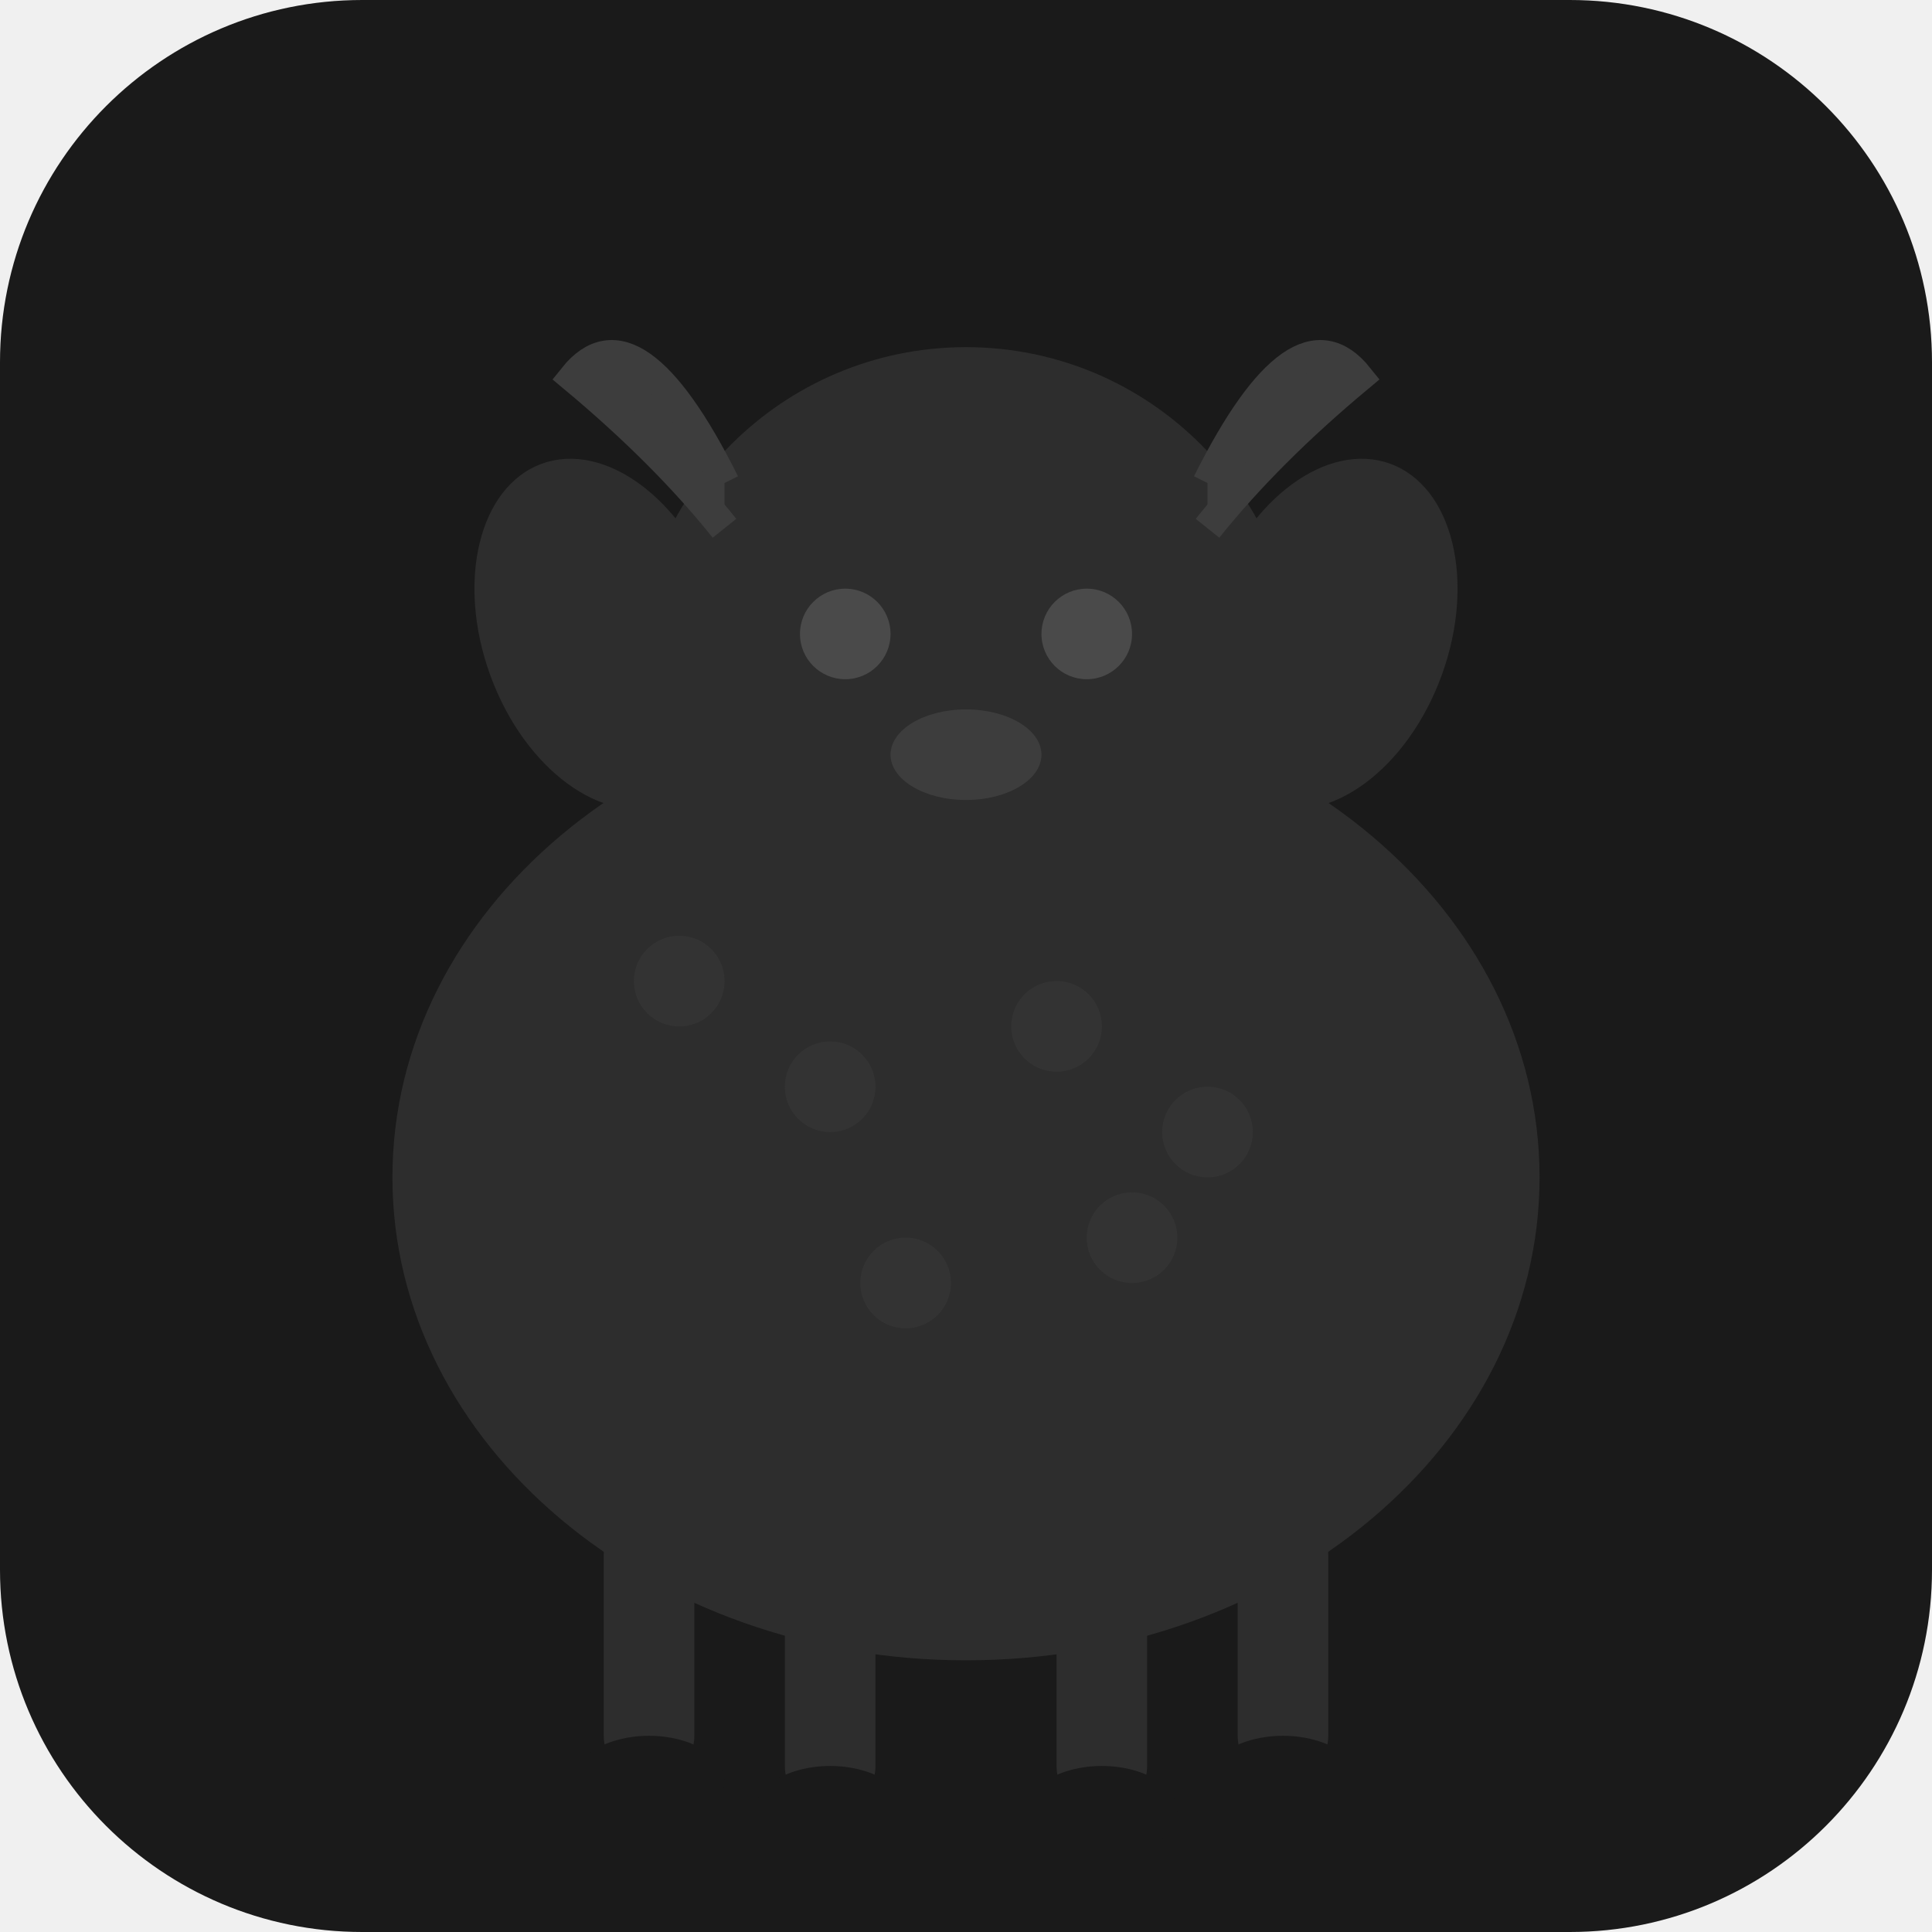
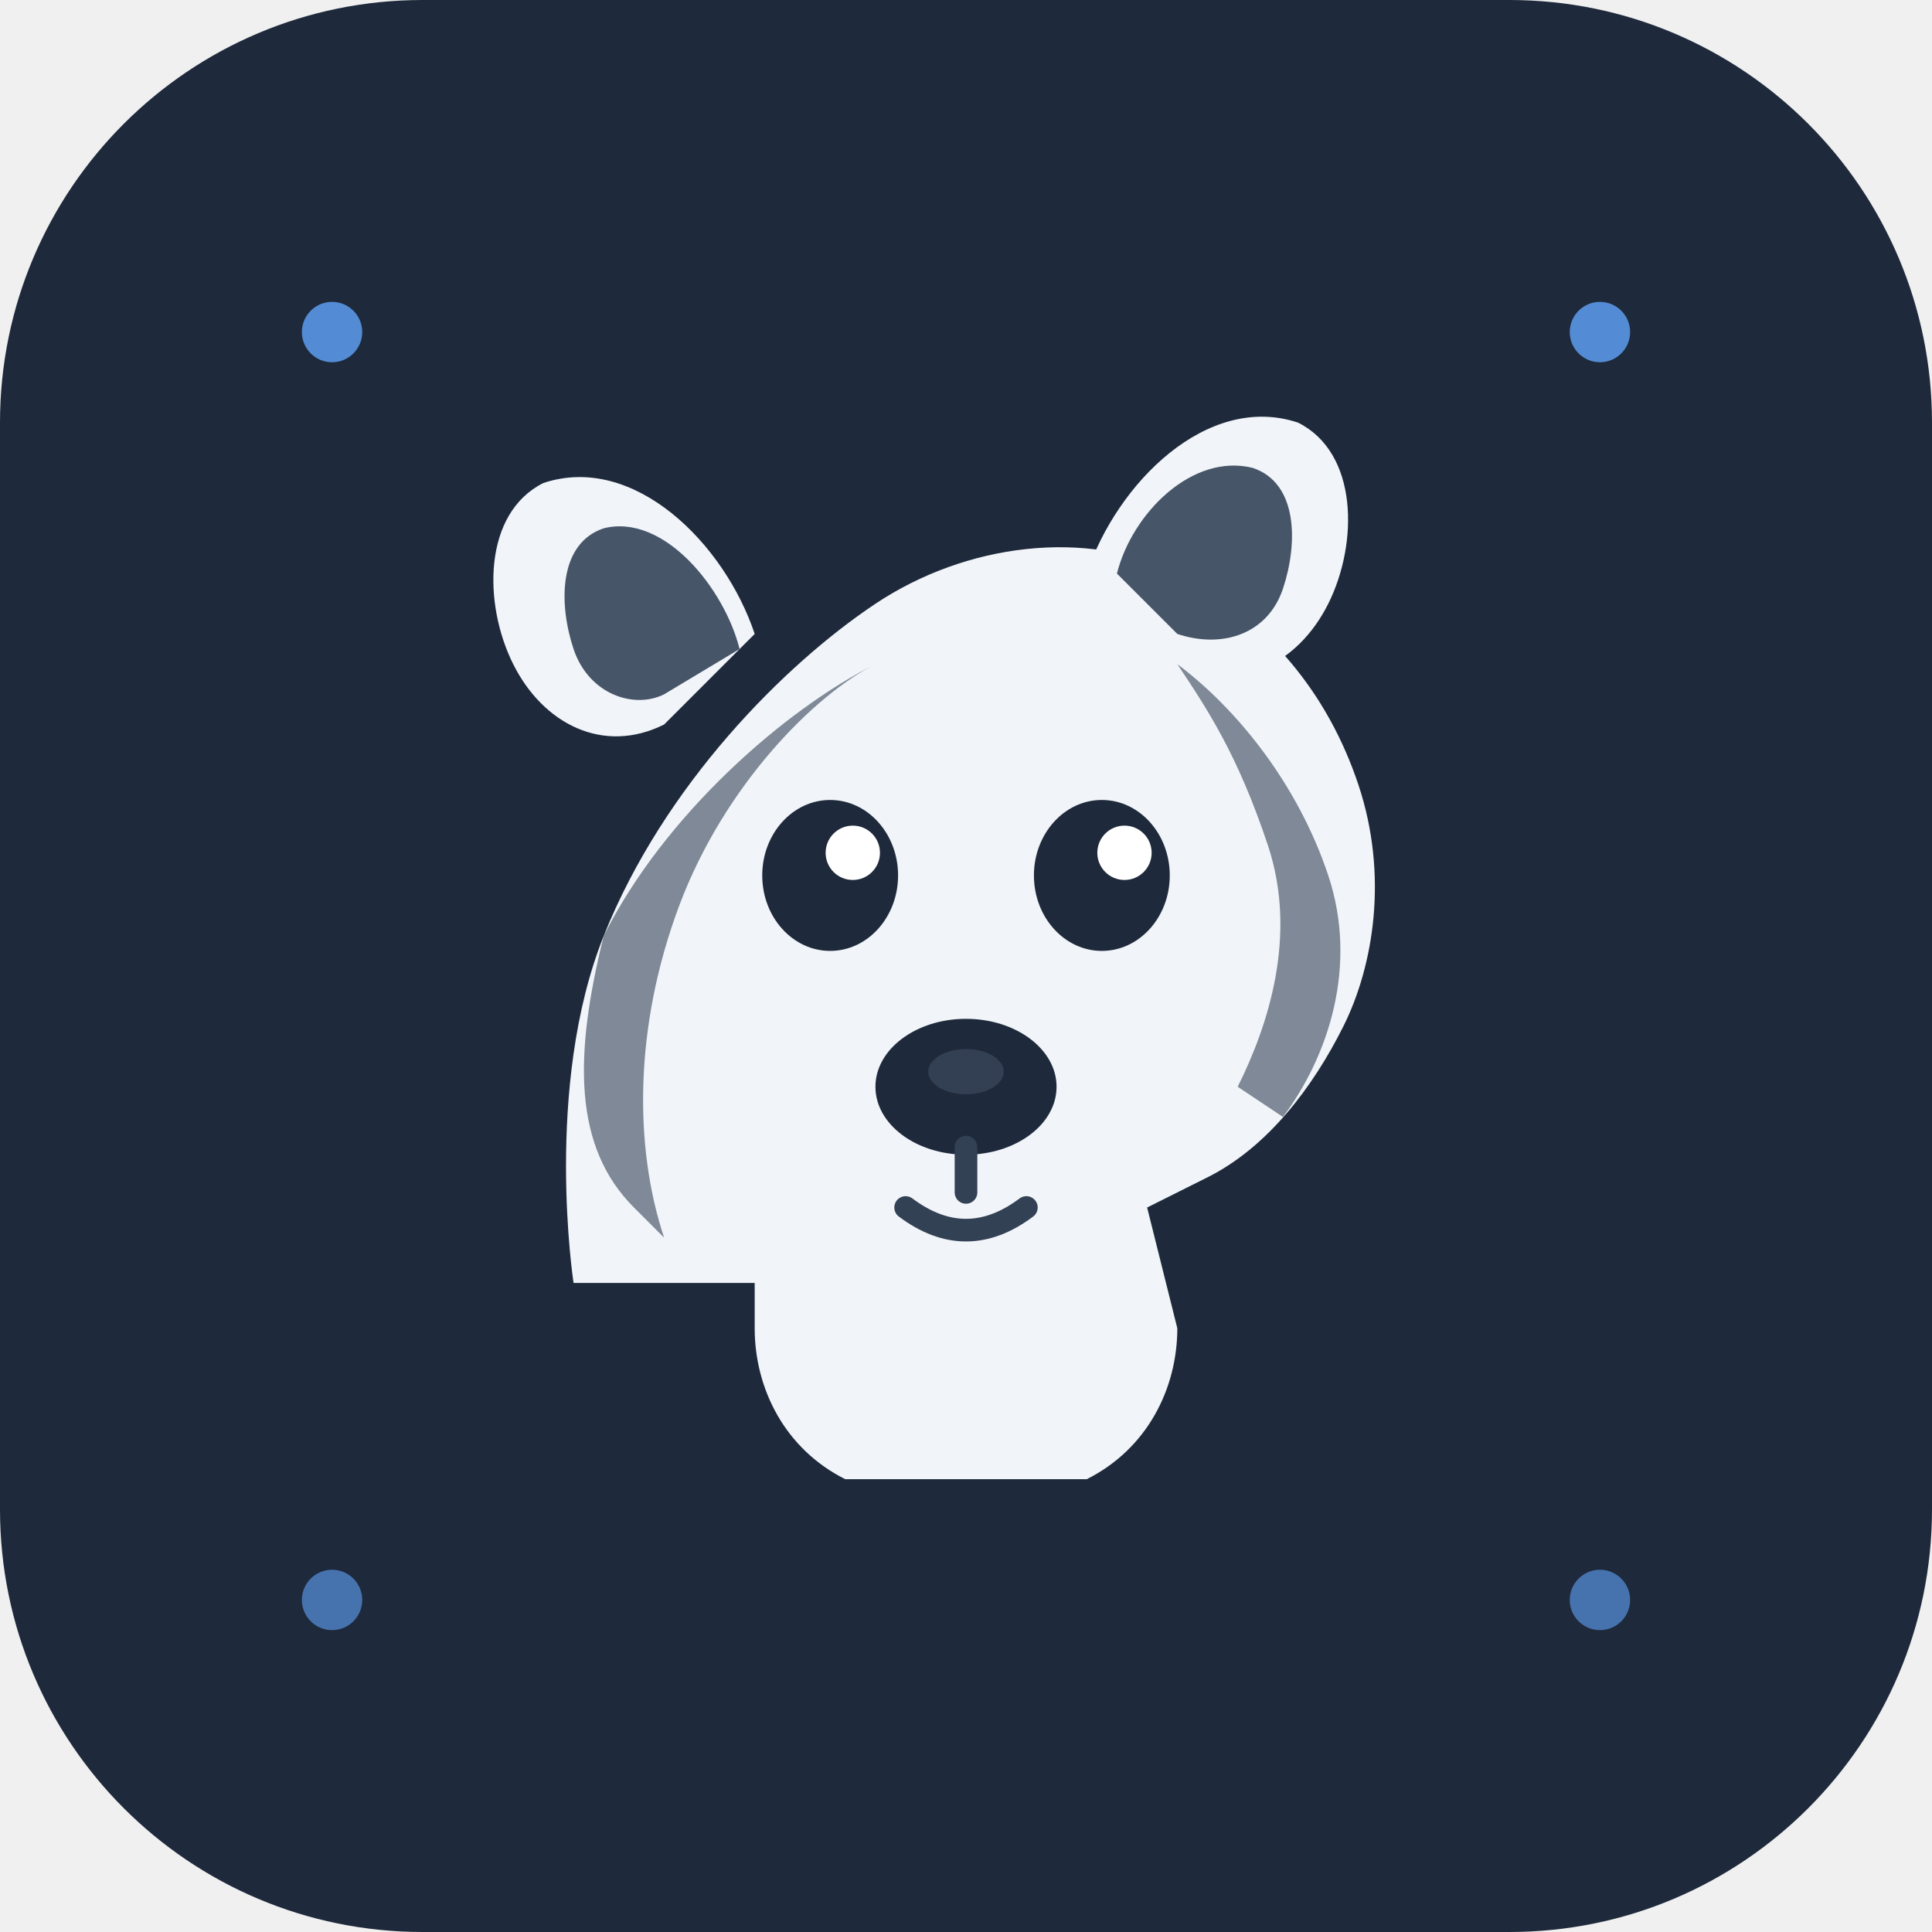
<svg xmlns="http://www.w3.org/2000/svg" viewBox="0 0 128 128" fill="none">
-   <rect width="128" height="128" rx="24" fill="#1a1a1a" />
-   <ellipse cx="64" cy="78" rx="38" ry="32" fill="#2d2d2d" />
-   <circle cx="64" cy="45" r="22" fill="#2d2d2d" />
-   <ellipse cx="40" cy="42" rx="8" ry="12" fill="#2d2d2d" transform="rotate(-20 40 42)" />
-   <ellipse cx="88" cy="42" rx="8" ry="12" fill="#2d2d2d" transform="rotate(20 88 42)" />
-   <path d="M48 32 Q42 20 38 25 Q44 30 48 35" fill="#3d3d3d" stroke="#3d3d3d" stroke-width="2" />
-   <path d="M80 32 Q86 20 90 25 Q84 30 80 35" fill="#3d3d3d" stroke="#3d3d3d" stroke-width="2" />
-   <rect x="40" y="100" width="6" height="18" rx="3" fill="#2d2d2d" />
-   <rect x="52" y="102" width="6" height="18" rx="3" fill="#2d2d2d" />
-   <rect x="70" y="102" width="6" height="18" rx="3" fill="#2d2d2d" />
-   <rect x="82" y="100" width="6" height="18" rx="3" fill="#2d2d2d" />
-   <circle cx="56" cy="42" r="3" fill="#4a4a4a" />
-   <circle cx="72" cy="42" r="3" fill="#4a4a4a" />
-   <ellipse cx="64" cy="50" rx="5" ry="3" fill="#3d3d3d" />
-   <ellipse cx="43" cy="118" rx="5" ry="3" fill="#1a1a1a" />
-   <ellipse cx="55" cy="120" rx="5" ry="3" fill="#1a1a1a" />
-   <ellipse cx="73" cy="120" rx="5" ry="3" fill="#1a1a1a" />
-   <ellipse cx="85" cy="118" rx="5" ry="3" fill="#1a1a1a" />
-   <circle cx="45" cy="65" r="3" fill="#3a3a3a" opacity="0.5" />
-   <circle cx="55" cy="72" r="3" fill="#3a3a3a" opacity="0.5" />
-   <circle cx="70" cy="68" r="3" fill="#3a3a3a" opacity="0.5" />
-   <circle cx="80" cy="75" r="3" fill="#3a3a3a" opacity="0.5" />
-   <circle cx="60" cy="85" r="3" fill="#3a3a3a" opacity="0.5" />
-   <circle cx="75" cy="82" r="3" fill="#3a3a3a" opacity="0.5" />
+   <rect width="128" height="128" rx="28" fill="#1e293b" />
+   <path d="M38 85 C38 85 36 72 40 62 C44 52 52 44 58 40 C64 36 72 35 78 38 C84 41 88 46 90 52 C92 58 91 64 89 68 C87 72 84 76 80 78 L76 80 L78 88 C78 92 76 96 72 98 L56 98 C52 96 50 92 50 88 L50 85 Z" fill="#f1f5f9" />
+   <path d="M72 38 C74 32 80 26 86 28 C90 30 90 36 88 40 C86 44 82 46 78 44 Z" fill="#f1f5f9" />
+   <path d="M50 42 C48 36 42 30 36 32 C32 34 32 40 34 44 C36 48 40 50 44 48 Z" fill="#f1f5f9" />
+   <path d="M74 38 C75 34 79 30 83 31 C86 32 86 36 85 39 C84 42 81 43 78 42 Z" fill="#475569" />
+   <path d="M49 43 C48 39 44 34 40 35 C37 36 37 40 38 43 C39 46 42 47 44 46 Z" fill="#475569" />
+   <path d="M40 62 C44 54 52 47 58 44 C54 46 48 52 45 60 C42 68 42 76 44 82 L42 80 C38 76 38 70 40 62 Z" fill="#334155" opacity="0.6" />
+   <path d="M78 44 C82 47 86 52 88 58 C90 64 88 70 85 74 L82 72 C84 68 86 62 84 56 C82 50 80 47 78 44 Z" fill="#334155" opacity="0.6" />
+   <ellipse cx="55" cy="58" rx="4.5" ry="5" fill="#1e293b" />
+   <ellipse cx="73" cy="58" rx="4.5" ry="5" fill="#1e293b" />
+   <circle cx="56.5" cy="56.5" r="1.8" fill="#ffffff" />
+   <circle cx="74.5" cy="56.5" r="1.8" fill="#ffffff" />
+   <ellipse cx="64" cy="72" rx="6" ry="4.5" fill="#1e293b" />
+   <ellipse cx="64" cy="71" rx="2.5" ry="1.5" fill="#475569" opacity="0.5" />
+   <path d="M64 76 L64 79 M60 80 Q64 83 68 80" stroke="#334155" stroke-width="1.5" stroke-linecap="round" fill="none" />
+   <circle cx="22" cy="22" r="2" fill="#60a5fa" opacity="0.8" />
+   <circle cx="106" cy="22" r="2" fill="#60a5fa" opacity="0.8" />
+   <circle cx="22" cy="106" r="2" fill="#60a5fa" opacity="0.6" />
+   <circle cx="106" cy="106" r="2" fill="#60a5fa" opacity="0.6" />
</svg>
